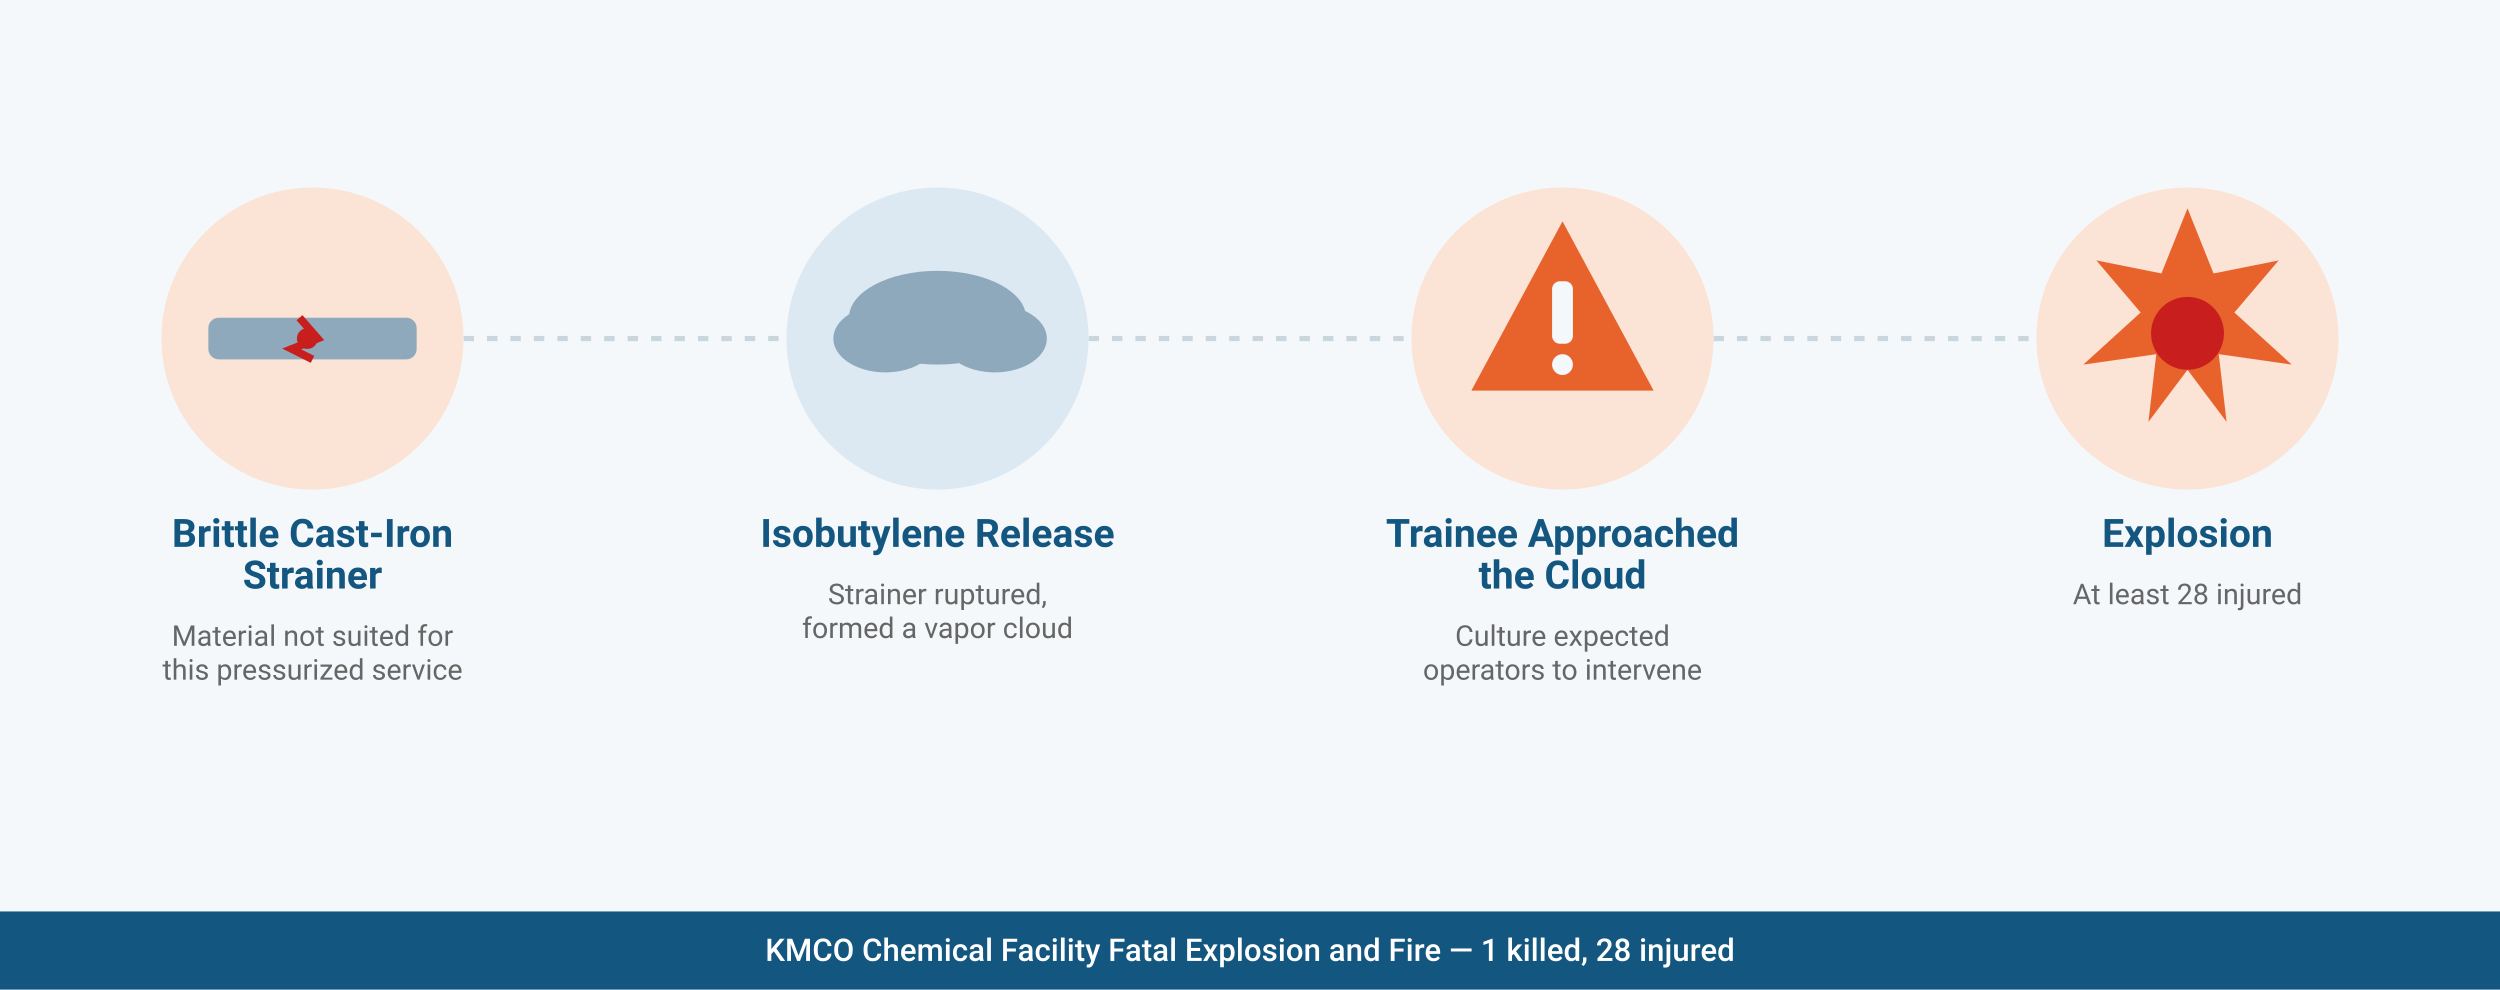
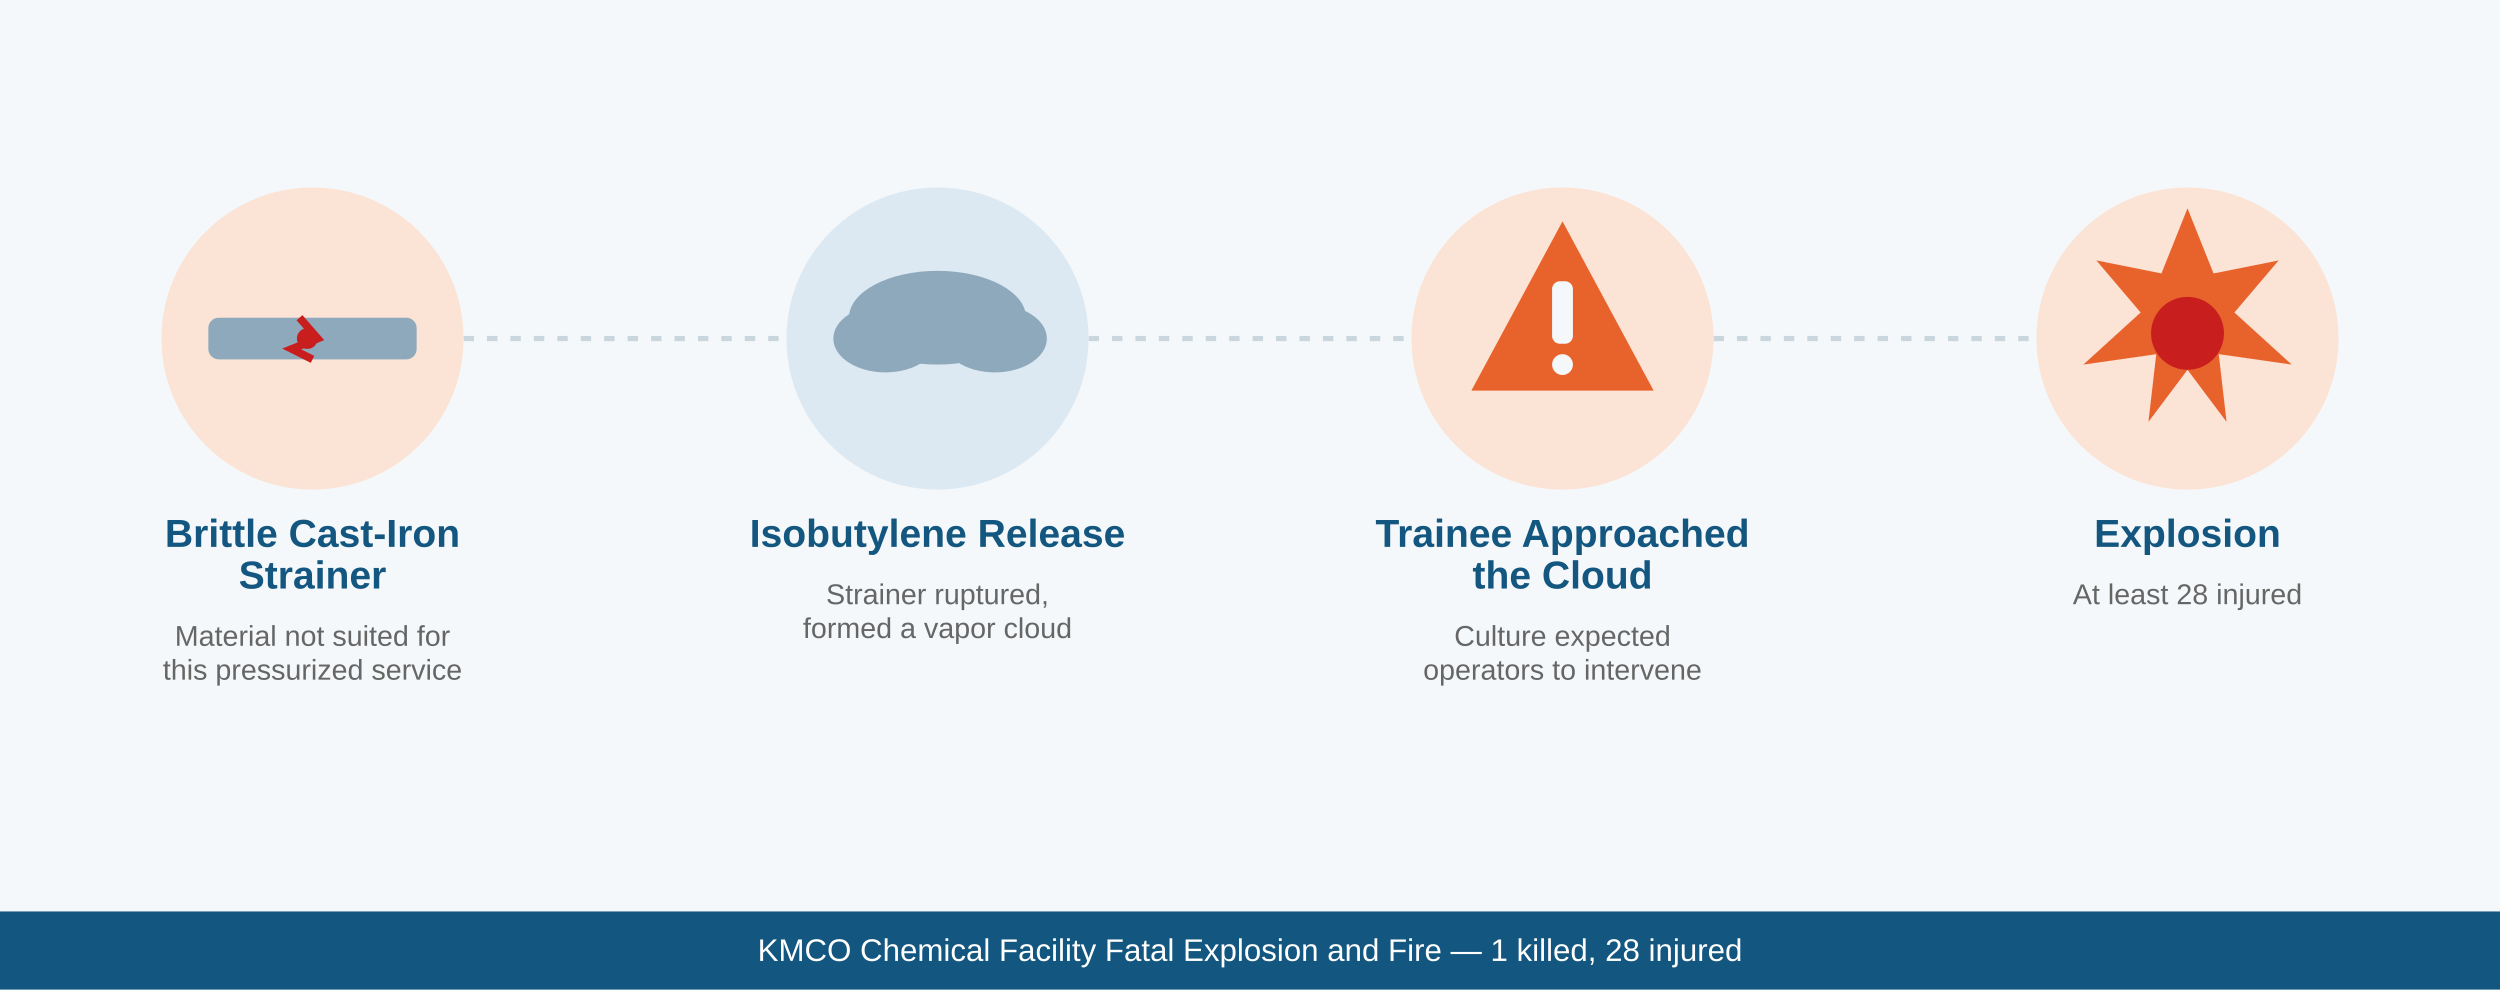
- <svg xmlns="http://www.w3.org/2000/svg" viewBox="0 0 960 380" font-family="-apple-system, 'Segoe UI', Roboto, Arial, sans-serif">
+ <svg xmlns="http://www.w3.org/2000/svg" viewBox="0 0 960 380" font-family="Arial, sans-serif">
  <defs>
    <style>
-       .label { font-family: -apple-system, 'Segoe UI', Roboto, Arial, sans-serif; font-weight: 700; font-size: 15px; fill: #13567F; }
-       .sublabel { font-family: -apple-system, 'Segoe UI', Roboto, Arial, sans-serif; font-size: 11px; fill: #666; }
+       .label { font-family: Arial, sans-serif; font-weight: 700; font-size: 15px; fill: #13567F; }
+       .sublabel { font-family: Arial, sans-serif; font-size: 11px; fill: #666; }
      .arrow { stroke: #C9D6DE; stroke-width: 2; fill: none; }
    </style>
  </defs>
  <rect width="960" height="380" fill="#F5F8FA" />
  <line x1="178" y1="130" x2="302" y2="130" class="arrow" stroke-dasharray="4 5" />
  <line x1="418" y1="130" x2="542" y2="130" class="arrow" stroke-dasharray="4 5" />
  <line x1="658" y1="130" x2="782" y2="130" class="arrow" stroke-dasharray="4 5" />
  <g transform="translate(60,50)">
    <circle cx="60" cy="80" r="58" fill="#FBE3D6" />
    <rect x="20" y="72" width="80" height="16" rx="4" fill="#8FA9BC" />
    <path d="M55,72 L62,80 L52,84 L60,88" stroke="#C81E1E" stroke-width="3" fill="none" />
    <circle cx="58" cy="80" r="4" fill="#C81E1E" />
    <text x="60" y="160" text-anchor="middle" class="label">Brittle Cast-Iron</text>
    <text x="60" y="176" text-anchor="middle" class="label">Strainer</text>
    <text x="60" y="198" text-anchor="middle" class="sublabel">Material not suited for</text>
    <text x="60" y="211" text-anchor="middle" class="sublabel">this pressurized service</text>
  </g>
  <g transform="translate(300,50)">
    <circle cx="60" cy="80" r="58" fill="#DCE9F2" />
    <ellipse cx="60" cy="72" rx="34" ry="18" fill="#8FA9BC" />
    <ellipse cx="40" cy="80" rx="20" ry="13" fill="#8FA9BC" />
    <ellipse cx="82" cy="80" rx="20" ry="13" fill="#8FA9BC" />
    <text x="60" y="160" text-anchor="middle" class="label">Isobutylene Release</text>
    <text x="60" y="182" text-anchor="middle" class="sublabel">Strainer ruptured,</text>
    <text x="60" y="195" text-anchor="middle" class="sublabel">formed a vapor cloud</text>
  </g>
  <g transform="translate(540,50)">
    <circle cx="60" cy="80" r="58" fill="#FBE3D6" />
    <path d="M60,35 L95,100 L25,100 Z" fill="#E8622C" />
    <rect x="56" y="58" width="8" height="24" rx="3" fill="#F5F8FA" />
    <circle cx="60" cy="90" r="4" fill="#F5F8FA" />
    <text x="60" y="160" text-anchor="middle" class="label">Trainee Approached</text>
    <text x="60" y="176" text-anchor="middle" class="label">the Cloud</text>
    <text x="60" y="198" text-anchor="middle" class="sublabel">Culture expected</text>
    <text x="60" y="211" text-anchor="middle" class="sublabel">operators to intervene</text>
  </g>
  <g transform="translate(780,50)">
    <circle cx="60" cy="80" r="58" fill="#FBE3D6" />
    <path d="M60,30 L70,55 L95,50 L78,70 L100,90 L72,86 L75,112 L60,92 L45,112 L48,86 L20,90 L42,70 L25,50 L50,55 Z" fill="#E8622C" />
    <circle cx="60" cy="78" r="14" fill="#C81E1E" />
    <text x="60" y="160" text-anchor="middle" class="label">Explosion</text>
    <text x="60" y="182" text-anchor="middle" class="sublabel">At least 28 injured</text>
  </g>
  <rect x="0" y="350" width="960" height="30" fill="#13567F" />
-   <text x="480" y="369" text-anchor="middle" fill="#fff" font-size="12" font-family="-apple-system, 'Segoe UI', Roboto, Arial, sans-serif" font-weight="500">KMCO Chemical Facility Fatal Explosion and Fire — 1 killed, 28 injured</text>
+   <text x="480" y="369" text-anchor="middle" fill="#fff" font-size="12" font-family="Arial, sans-serif" font-weight="500">KMCO Chemical Facility Fatal Explosion and Fire — 1 killed, 28 injured</text>
</svg>
